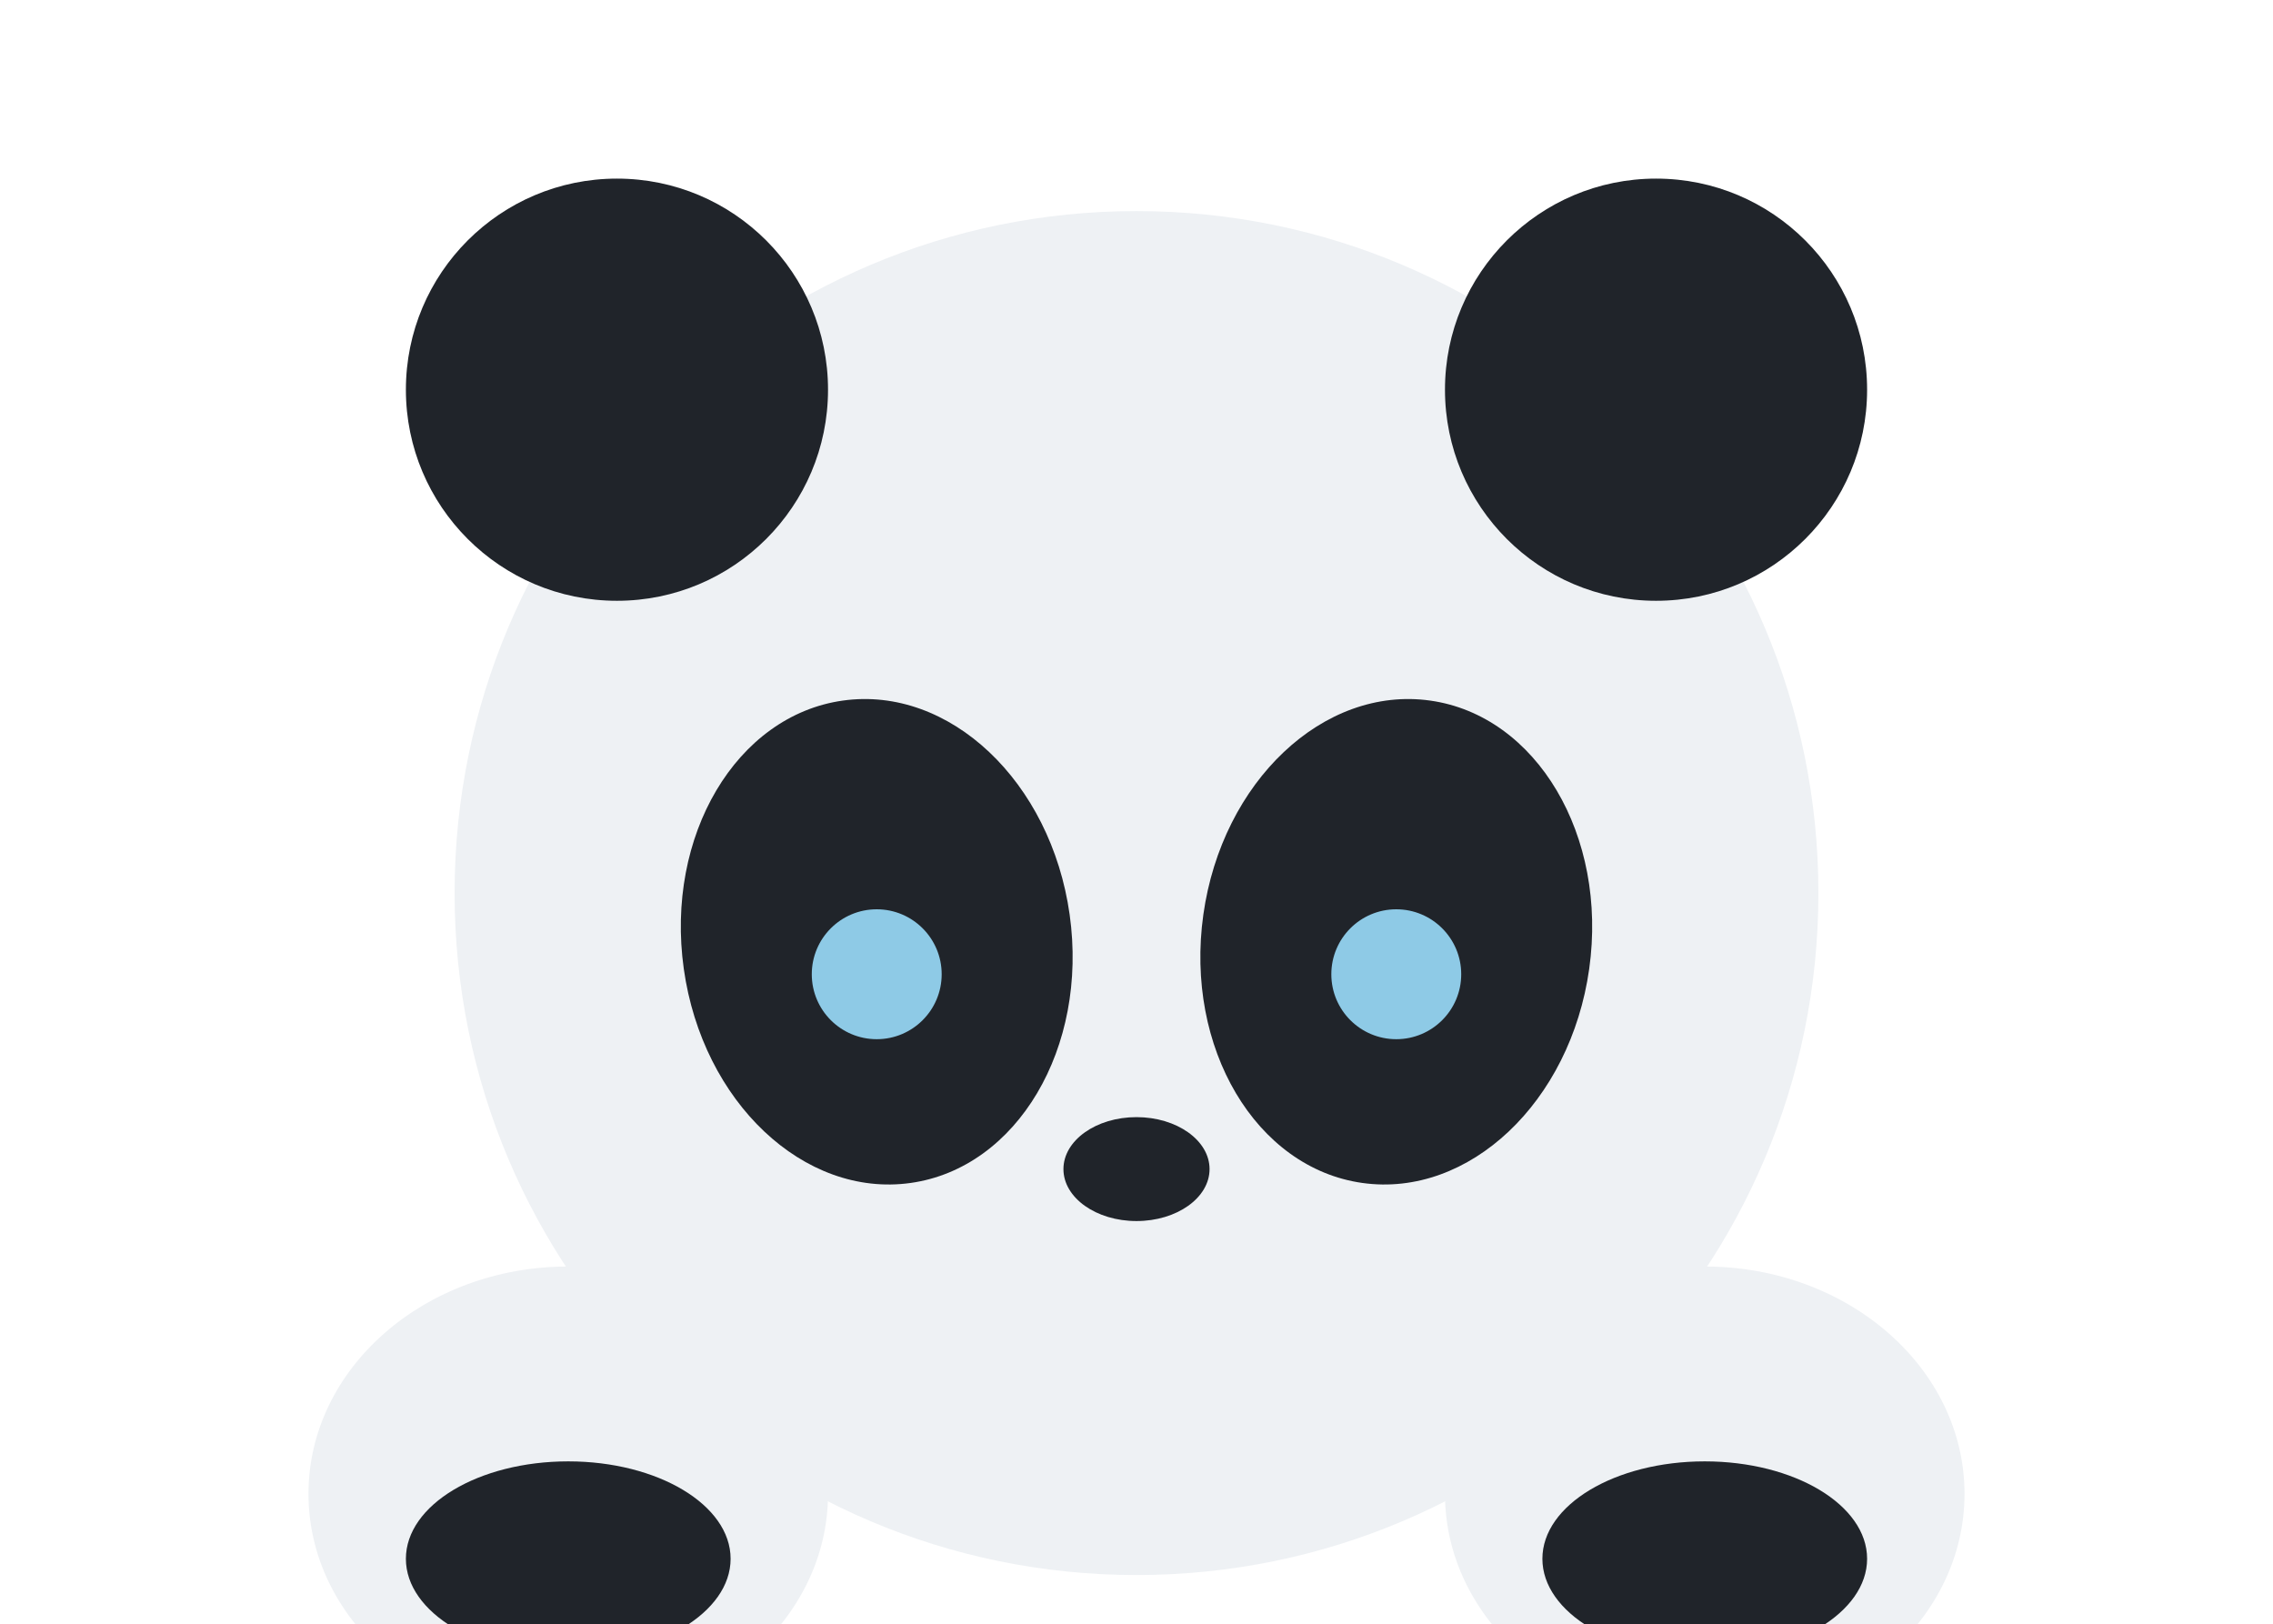
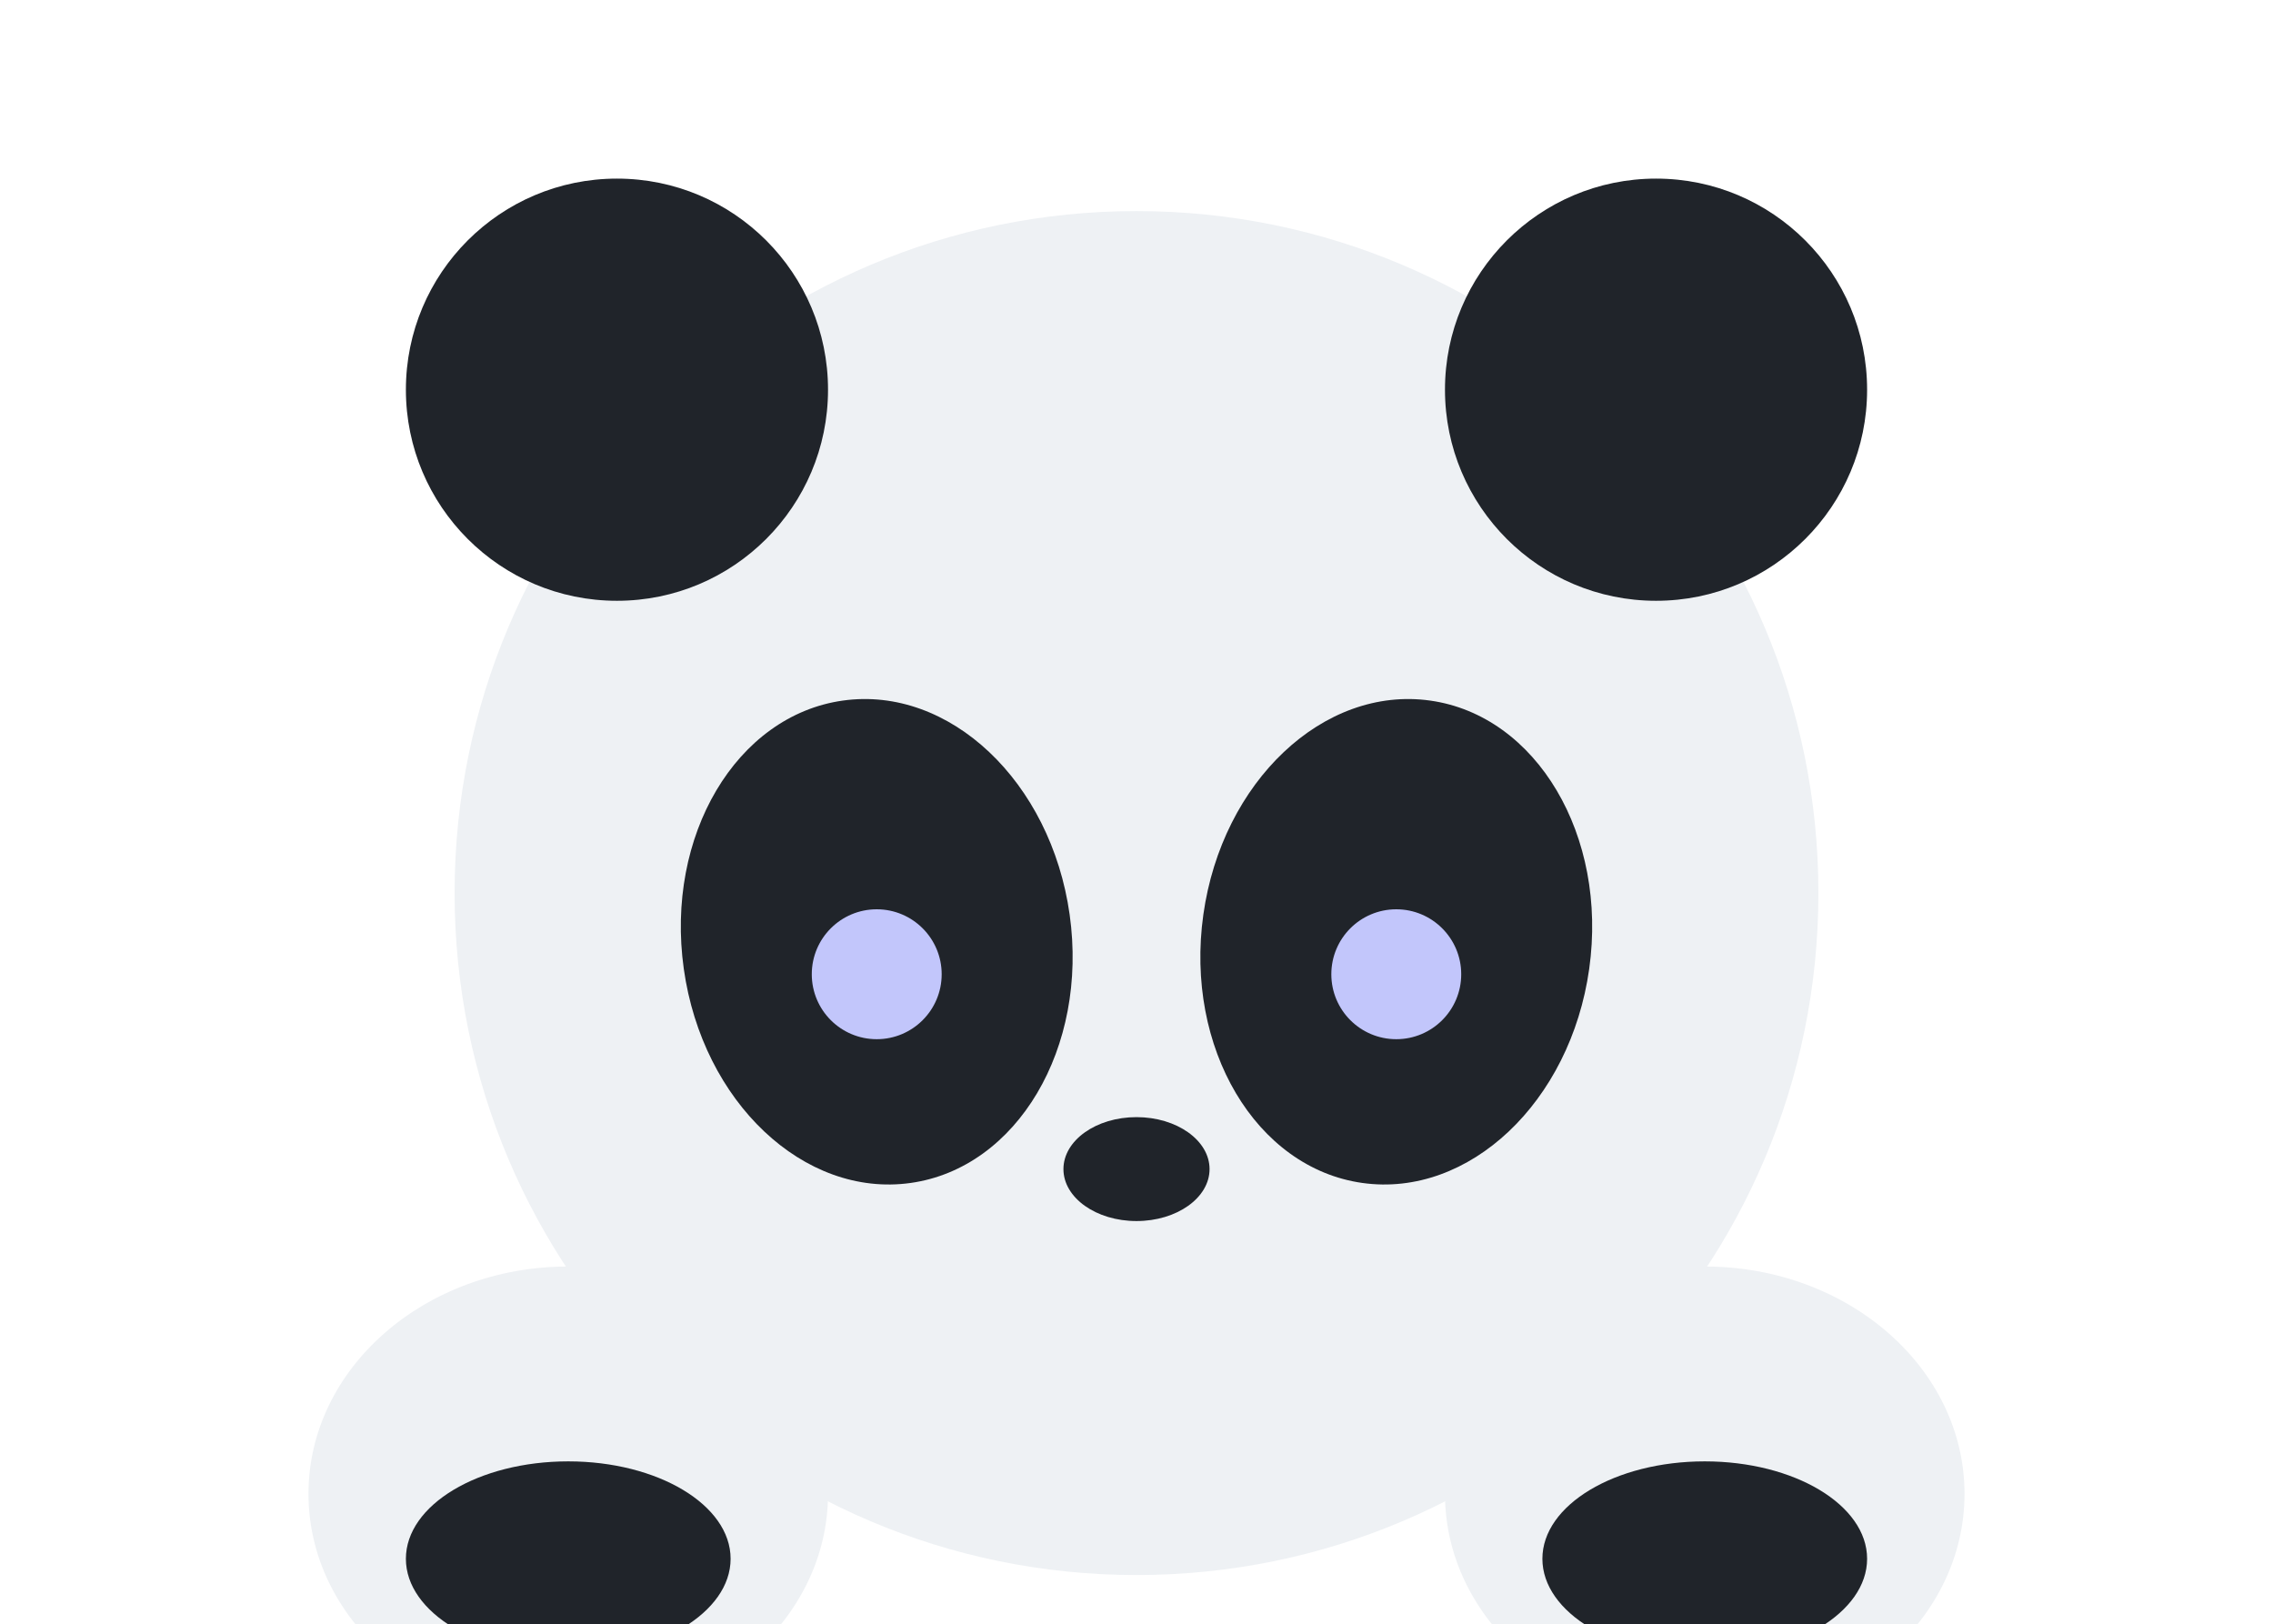
<svg xmlns="http://www.w3.org/2000/svg" viewBox="0 0 140 100" role="img" aria-label="a shy panda peeking over the edge">
  <ellipse cx="35" cy="92" rx="16" ry="14" fill="#eef1f4" />
  <ellipse cx="105" cy="92" rx="16" ry="14" fill="#eef1f4" />
  <ellipse cx="35" cy="96" rx="10" ry="6" fill="#20242a" />
  <ellipse cx="105" cy="96" rx="10" ry="6" fill="#20242a" />
  <circle cx="70" cy="55" r="42" fill="#eef1f4" />
  <circle cx="38" cy="24" r="13" fill="#20242a" />
  <circle cx="102" cy="24" r="13" fill="#20242a" />
  <ellipse cx="54" cy="58" rx="12" ry="15" fill="#20242a" transform="rotate(-8 54 58)" />
  <ellipse cx="86" cy="58" rx="12" ry="15" fill="#20242a" transform="rotate(8 86 58)" />
-   <circle cx="54" cy="60" r="4" fill="#8ecae6" />
-   <circle cx="86" cy="60" r="4" fill="#8ecae6" />
+   <circle cx="54" cy="60" r="4" fill="#c2c6fb" />
+   <circle cx="86" cy="60" r="4" fill="#c2c6fb" />
  <ellipse cx="70" cy="72" rx="4.5" ry="3.2" fill="#20242a" />
</svg>
